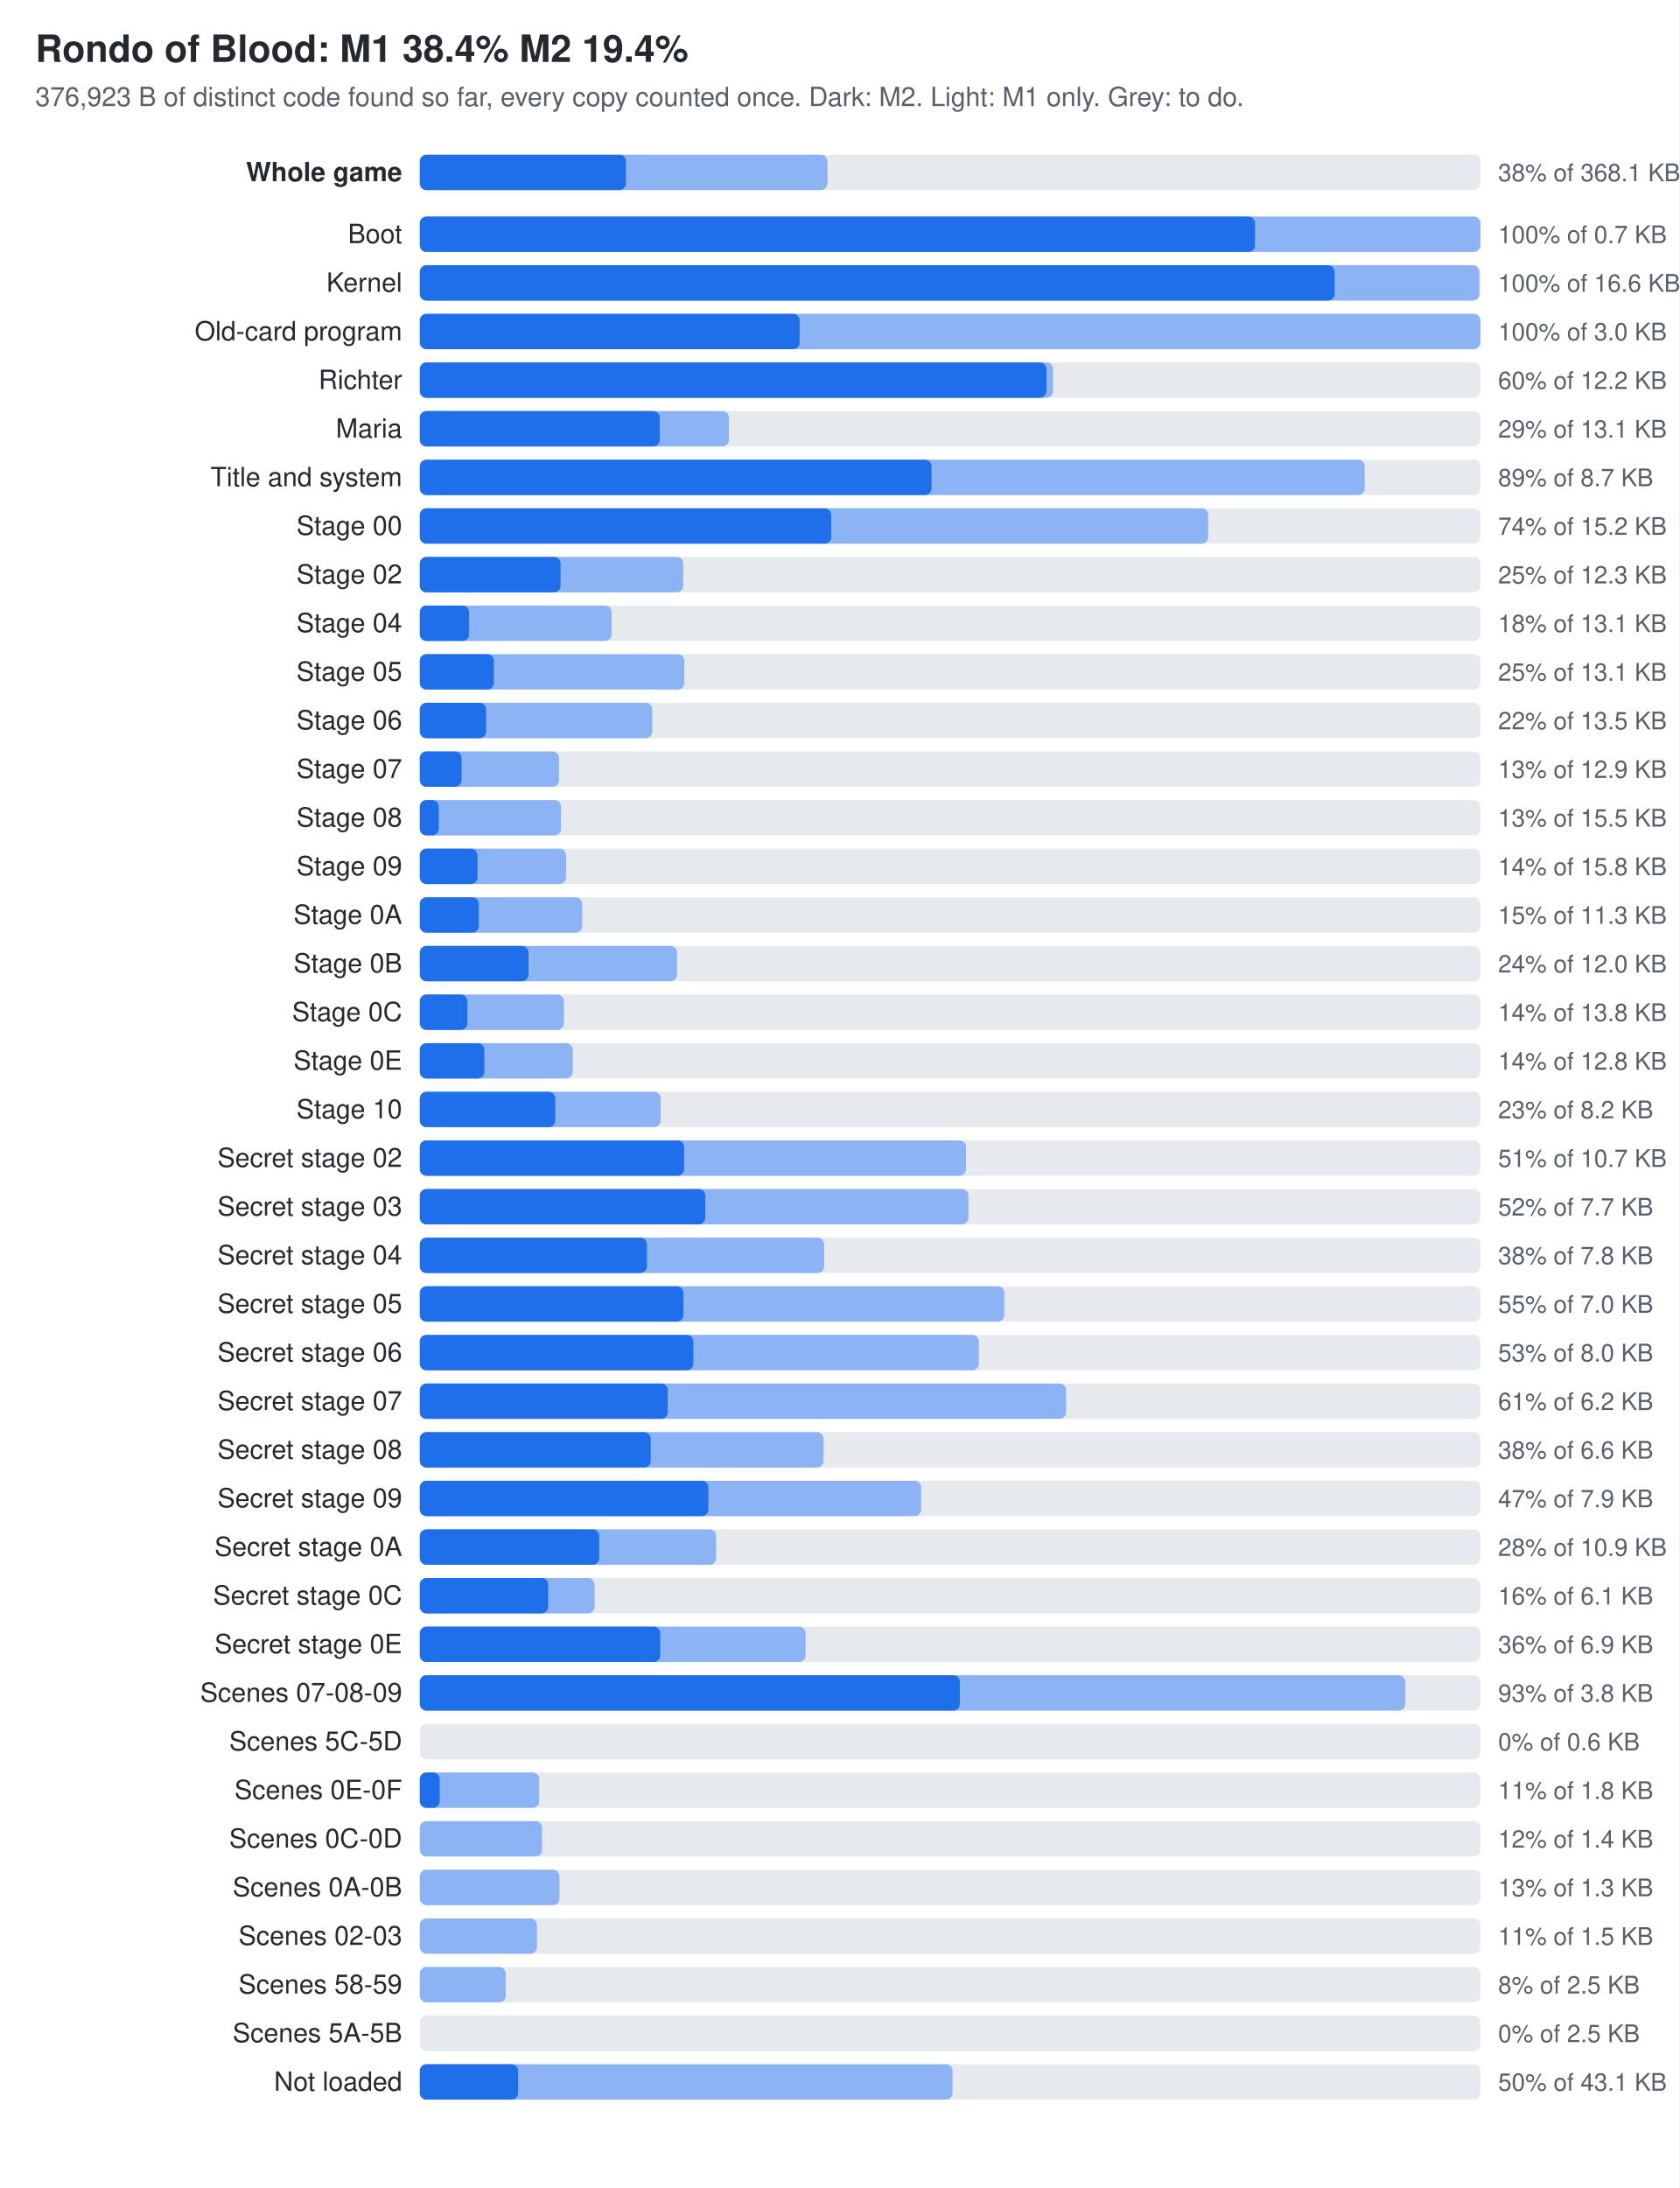
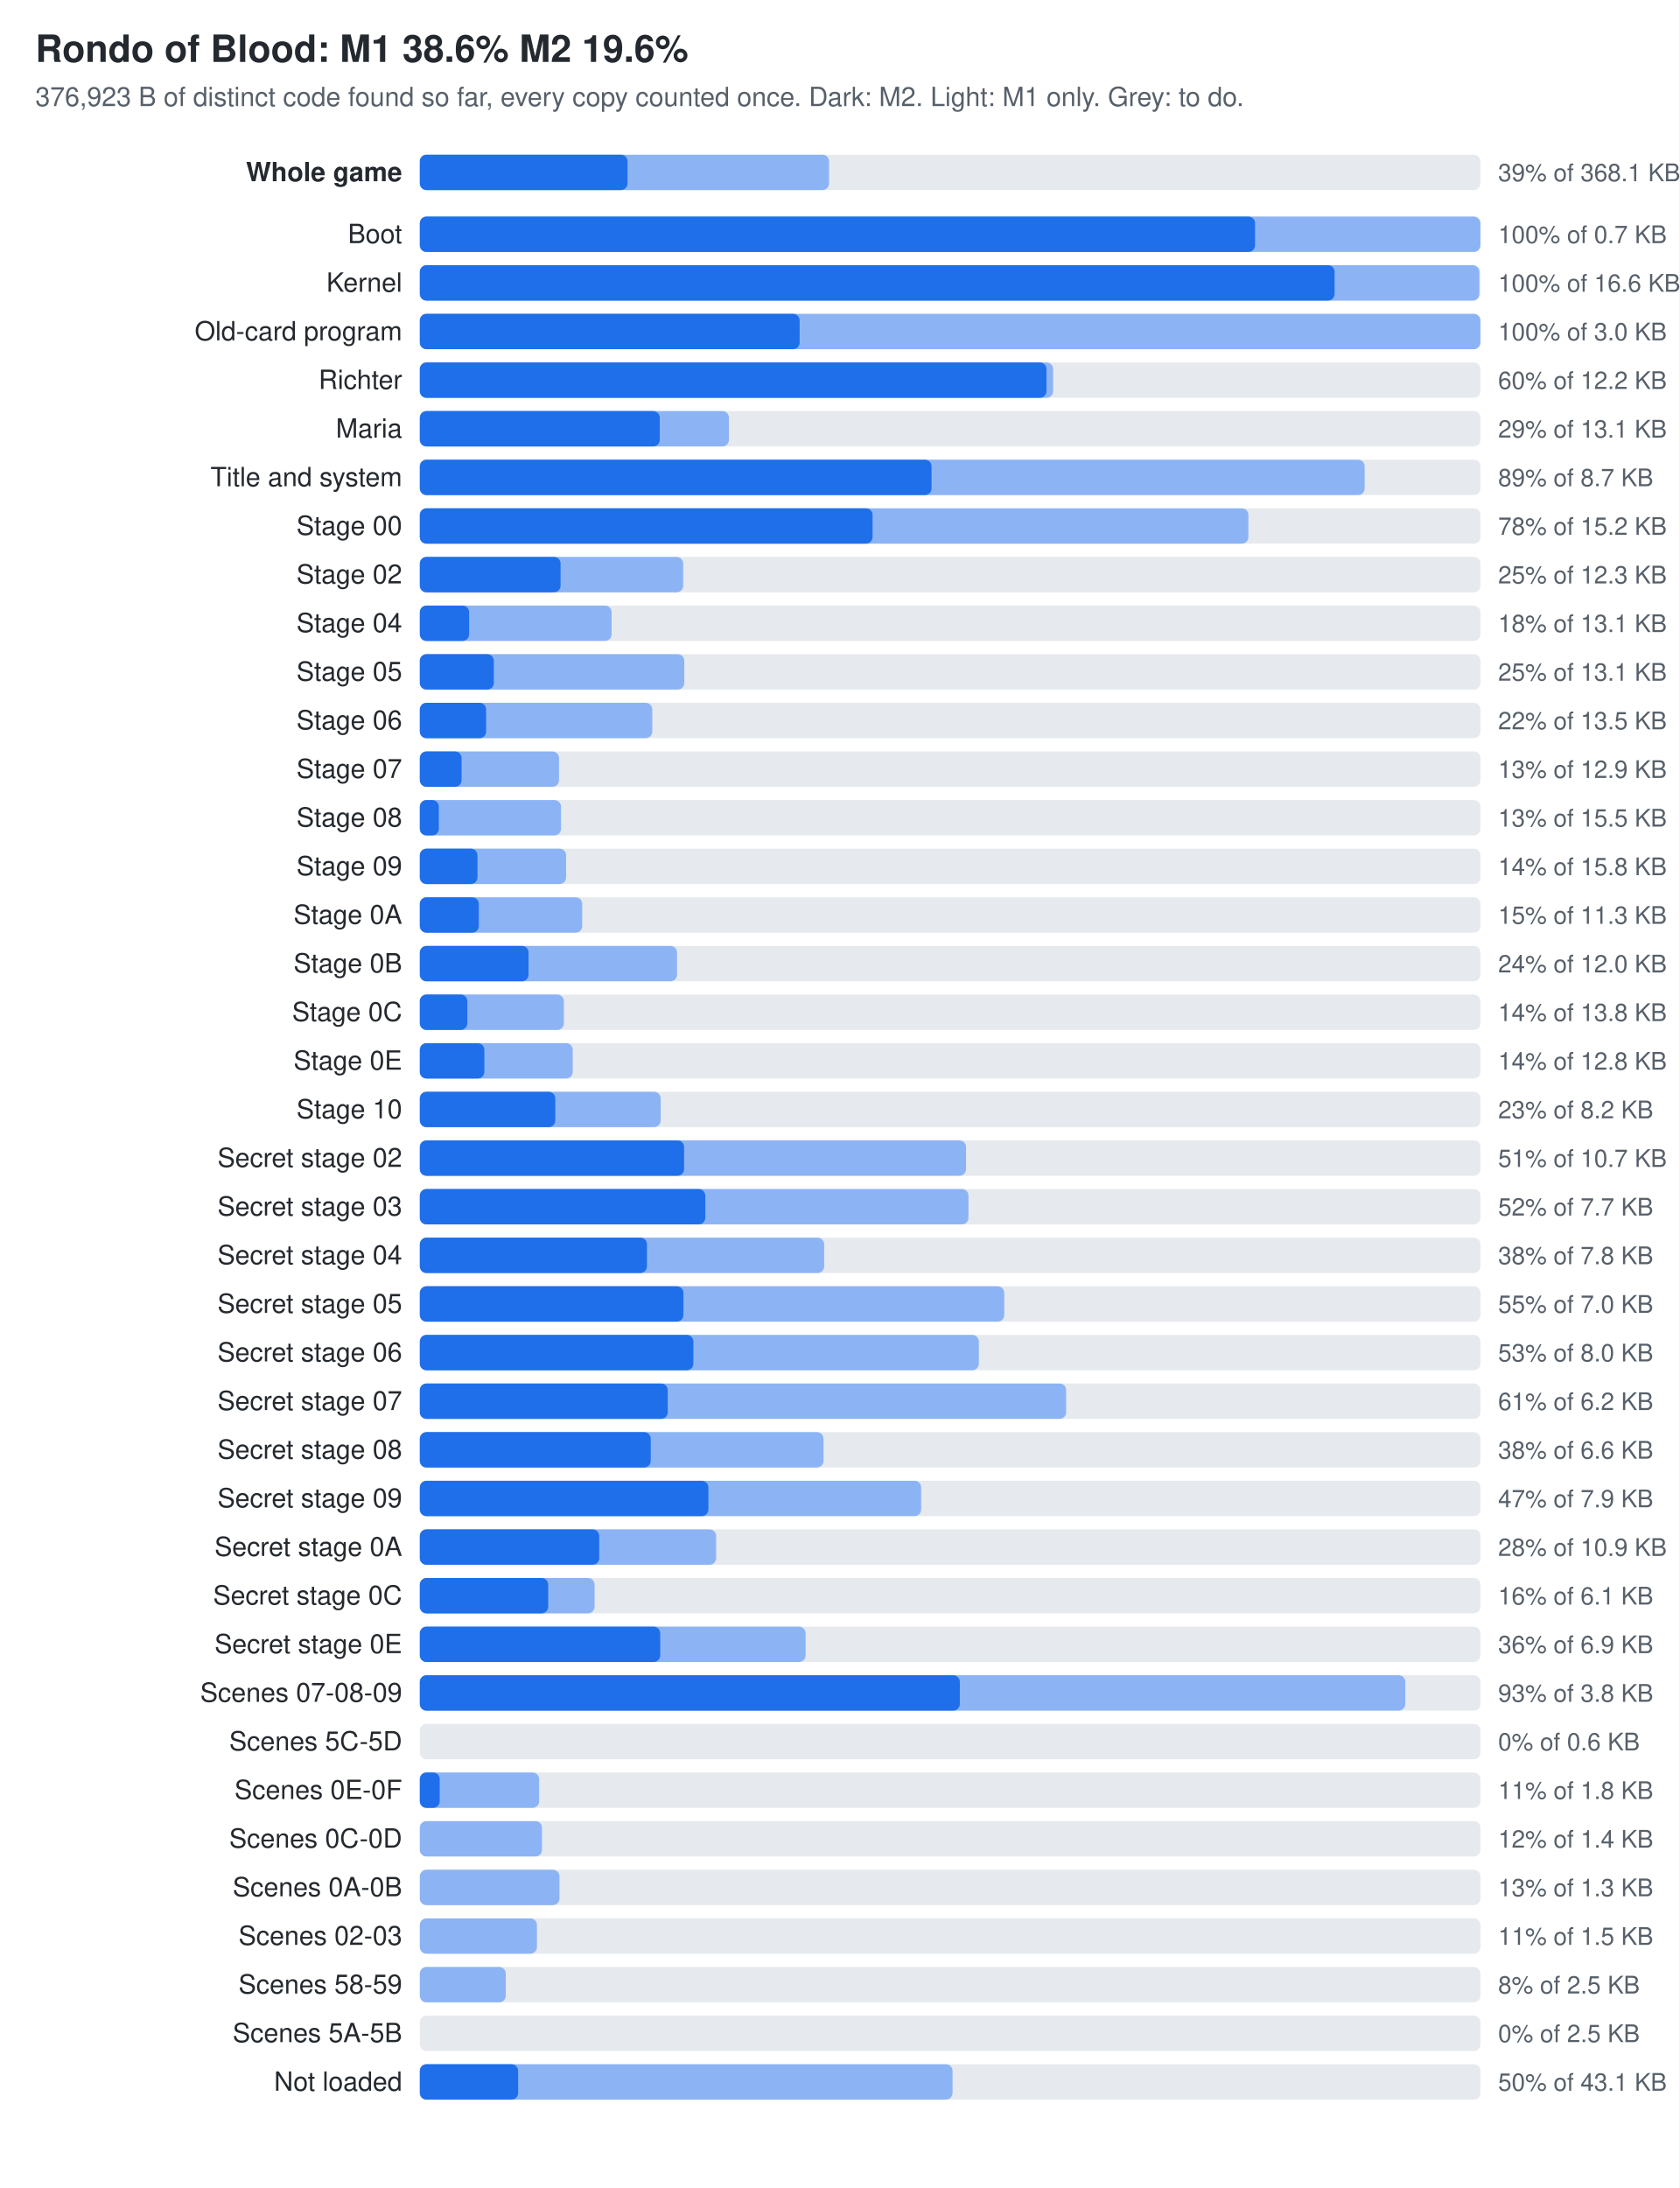
<svg xmlns="http://www.w3.org/2000/svg" width="760" height="990" viewBox="0 0 760 990" font-family="-apple-system,Segoe UI,Helvetica,Arial,sans-serif">
  <rect width="760" height="990" fill="#ffffff" />
-   <text x="16" y="28" font-size="17" font-weight="600" fill="#24292f">Rondo of Blood: M1 38.4%  M2 19.4%</text>
+   <text x="16" y="28" font-size="17" font-weight="600" fill="#24292f">Rondo of Blood: M1 38.6%  M2 19.6%</text>
  <text x="16" y="48" font-size="12" fill="#57606a">376,923 B of distinct code found so far, every copy counted once. Dark: M2. Light: M1 only. Grey: to do.</text>
  <text x="182" y="82" font-size="12" text-anchor="end" fill="#24292f" font-weight="600">Whole game</text>
  <rect x="190" y="70" width="480" height="16" rx="3" fill="#e6e9ed" />
-   <rect x="190" y="70" width="184.5" height="16" rx="3" fill="#8cb4f5" />
-   <rect x="190" y="70" width="93.3" height="16" rx="3" fill="#1f6feb" />
-   <text x="678" y="82" font-size="11" fill="#57606a">38% of 368.1 KB</text>
+   <rect x="190" y="70" width="185.2" height="16" rx="3" fill="#8cb4f5" />
+   <rect x="190" y="70" width="94.0" height="16" rx="3" fill="#1f6feb" />
+   <text x="678" y="82" font-size="11" fill="#57606a">39% of 368.1 KB</text>
  <text x="182" y="110" font-size="12" text-anchor="end" fill="#24292f">Boot</text>
  <rect x="190" y="98" width="480" height="16" rx="3" fill="#e6e9ed" />
  <rect x="190" y="98" width="480.0" height="16" rx="3" fill="#8cb4f5" />
  <rect x="190" y="98" width="378.0" height="16" rx="3" fill="#1f6feb" />
  <text x="678" y="110" font-size="11" fill="#57606a">100% of 0.7 KB</text>
  <text x="182" y="132" font-size="12" text-anchor="end" fill="#24292f">Kernel</text>
  <rect x="190" y="120" width="480" height="16" rx="3" fill="#e6e9ed" />
  <rect x="190" y="120" width="479.5" height="16" rx="3" fill="#8cb4f5" />
  <rect x="190" y="120" width="414.0" height="16" rx="3" fill="#1f6feb" />
  <text x="678" y="132" font-size="11" fill="#57606a">100% of 16.6 KB</text>
  <text x="182" y="154" font-size="12" text-anchor="end" fill="#24292f">Old-card program</text>
  <rect x="190" y="142" width="480" height="16" rx="3" fill="#e6e9ed" />
  <rect x="190" y="142" width="480.0" height="16" rx="3" fill="#8cb4f5" />
  <rect x="190" y="142" width="171.9" height="16" rx="3" fill="#1f6feb" />
  <text x="678" y="154" font-size="11" fill="#57606a">100% of 3.0 KB</text>
  <text x="182" y="176" font-size="12" text-anchor="end" fill="#24292f">Richter</text>
  <rect x="190" y="164" width="480" height="16" rx="3" fill="#e6e9ed" />
  <rect x="190" y="164" width="286.6" height="16" rx="3" fill="#8cb4f5" />
  <rect x="190" y="164" width="283.6" height="16" rx="3" fill="#1f6feb" />
  <text x="678" y="176" font-size="11" fill="#57606a">60% of 12.2 KB</text>
  <text x="182" y="198" font-size="12" text-anchor="end" fill="#24292f">Maria</text>
  <rect x="190" y="186" width="480" height="16" rx="3" fill="#e6e9ed" />
  <rect x="190" y="186" width="139.9" height="16" rx="3" fill="#8cb4f5" />
  <rect x="190" y="186" width="108.6" height="16" rx="3" fill="#1f6feb" />
  <text x="678" y="198" font-size="11" fill="#57606a">29% of 13.1 KB</text>
  <text x="182" y="220" font-size="12" text-anchor="end" fill="#24292f">Title and system</text>
  <rect x="190" y="208" width="480" height="16" rx="3" fill="#e6e9ed" />
  <rect x="190" y="208" width="427.6" height="16" rx="3" fill="#8cb4f5" />
  <rect x="190" y="208" width="231.6" height="16" rx="3" fill="#1f6feb" />
  <text x="678" y="220" font-size="11" fill="#57606a">89% of 8.7 KB</text>
  <text x="182" y="242" font-size="12" text-anchor="end" fill="#24292f">Stage 00</text>
  <rect x="190" y="230" width="480" height="16" rx="3" fill="#e6e9ed" />
-   <rect x="190" y="230" width="356.8" height="16" rx="3" fill="#8cb4f5" />
-   <rect x="190" y="230" width="186.2" height="16" rx="3" fill="#1f6feb" />
-   <text x="678" y="242" font-size="11" fill="#57606a">74% of 15.2 KB</text>
+   <rect x="190" y="230" width="375.0" height="16" rx="3" fill="#8cb4f5" />
+   <rect x="190" y="230" width="204.9" height="16" rx="3" fill="#1f6feb" />
+   <text x="678" y="242" font-size="11" fill="#57606a">78% of 15.2 KB</text>
  <text x="182" y="264" font-size="12" text-anchor="end" fill="#24292f">Stage 02</text>
  <rect x="190" y="252" width="480" height="16" rx="3" fill="#e6e9ed" />
  <rect x="190" y="252" width="119.2" height="16" rx="3" fill="#8cb4f5" />
  <rect x="190" y="252" width="63.7" height="16" rx="3" fill="#1f6feb" />
  <text x="678" y="264" font-size="11" fill="#57606a">25% of 12.3 KB</text>
  <text x="182" y="286" font-size="12" text-anchor="end" fill="#24292f">Stage 04</text>
  <rect x="190" y="274" width="480" height="16" rx="3" fill="#e6e9ed" />
  <rect x="190" y="274" width="86.8" height="16" rx="3" fill="#8cb4f5" />
  <rect x="190" y="274" width="22.3" height="16" rx="3" fill="#1f6feb" />
  <text x="678" y="286" font-size="11" fill="#57606a">18% of 13.1 KB</text>
  <text x="182" y="308" font-size="12" text-anchor="end" fill="#24292f">Stage 05</text>
  <rect x="190" y="296" width="480" height="16" rx="3" fill="#e6e9ed" />
  <rect x="190" y="296" width="119.7" height="16" rx="3" fill="#8cb4f5" />
  <rect x="190" y="296" width="33.5" height="16" rx="3" fill="#1f6feb" />
  <text x="678" y="308" font-size="11" fill="#57606a">25% of 13.1 KB</text>
  <text x="182" y="330" font-size="12" text-anchor="end" fill="#24292f">Stage 06</text>
  <rect x="190" y="318" width="480" height="16" rx="3" fill="#e6e9ed" />
  <rect x="190" y="318" width="105.2" height="16" rx="3" fill="#8cb4f5" />
  <rect x="190" y="318" width="30.0" height="16" rx="3" fill="#1f6feb" />
  <text x="678" y="330" font-size="11" fill="#57606a">22% of 13.5 KB</text>
  <text x="182" y="352" font-size="12" text-anchor="end" fill="#24292f">Stage 07</text>
  <rect x="190" y="340" width="480" height="16" rx="3" fill="#e6e9ed" />
  <rect x="190" y="340" width="63.0" height="16" rx="3" fill="#8cb4f5" />
  <rect x="190" y="340" width="18.9" height="16" rx="3" fill="#1f6feb" />
  <text x="678" y="352" font-size="11" fill="#57606a">13% of 12.9 KB</text>
  <text x="182" y="374" font-size="12" text-anchor="end" fill="#24292f">Stage 08</text>
  <rect x="190" y="362" width="480" height="16" rx="3" fill="#e6e9ed" />
  <rect x="190" y="362" width="63.9" height="16" rx="3" fill="#8cb4f5" />
  <rect x="190" y="362" width="8.6" height="16" rx="3" fill="#1f6feb" />
  <text x="678" y="374" font-size="11" fill="#57606a">13% of 15.5 KB</text>
  <text x="182" y="396" font-size="12" text-anchor="end" fill="#24292f">Stage 09</text>
  <rect x="190" y="384" width="480" height="16" rx="3" fill="#e6e9ed" />
  <rect x="190" y="384" width="66.2" height="16" rx="3" fill="#8cb4f5" />
  <rect x="190" y="384" width="26.1" height="16" rx="3" fill="#1f6feb" />
  <text x="678" y="396" font-size="11" fill="#57606a">14% of 15.8 KB</text>
  <text x="182" y="418" font-size="12" text-anchor="end" fill="#24292f">Stage 0A</text>
  <rect x="190" y="406" width="480" height="16" rx="3" fill="#e6e9ed" />
  <rect x="190" y="406" width="73.5" height="16" rx="3" fill="#8cb4f5" />
  <rect x="190" y="406" width="26.7" height="16" rx="3" fill="#1f6feb" />
  <text x="678" y="418" font-size="11" fill="#57606a">15% of 11.3 KB</text>
  <text x="182" y="440" font-size="12" text-anchor="end" fill="#24292f">Stage 0B</text>
  <rect x="190" y="428" width="480" height="16" rx="3" fill="#e6e9ed" />
  <rect x="190" y="428" width="116.4" height="16" rx="3" fill="#8cb4f5" />
  <rect x="190" y="428" width="49.2" height="16" rx="3" fill="#1f6feb" />
  <text x="678" y="440" font-size="11" fill="#57606a">24% of 12.0 KB</text>
  <text x="182" y="462" font-size="12" text-anchor="end" fill="#24292f">Stage 0C</text>
  <rect x="190" y="450" width="480" height="16" rx="3" fill="#e6e9ed" />
  <rect x="190" y="450" width="65.2" height="16" rx="3" fill="#8cb4f5" />
  <rect x="190" y="450" width="21.5" height="16" rx="3" fill="#1f6feb" />
  <text x="678" y="462" font-size="11" fill="#57606a">14% of 13.8 KB</text>
  <text x="182" y="484" font-size="12" text-anchor="end" fill="#24292f">Stage 0E</text>
  <rect x="190" y="472" width="480" height="16" rx="3" fill="#e6e9ed" />
  <rect x="190" y="472" width="69.2" height="16" rx="3" fill="#8cb4f5" />
  <rect x="190" y="472" width="29.2" height="16" rx="3" fill="#1f6feb" />
  <text x="678" y="484" font-size="11" fill="#57606a">14% of 12.8 KB</text>
  <text x="182" y="506" font-size="12" text-anchor="end" fill="#24292f">Stage 10</text>
  <rect x="190" y="494" width="480" height="16" rx="3" fill="#e6e9ed" />
  <rect x="190" y="494" width="109.0" height="16" rx="3" fill="#8cb4f5" />
  <rect x="190" y="494" width="61.3" height="16" rx="3" fill="#1f6feb" />
  <text x="678" y="506" font-size="11" fill="#57606a">23% of 8.2 KB</text>
  <text x="182" y="528" font-size="12" text-anchor="end" fill="#24292f">Secret stage 02</text>
  <rect x="190" y="516" width="480" height="16" rx="3" fill="#e6e9ed" />
  <rect x="190" y="516" width="247.2" height="16" rx="3" fill="#8cb4f5" />
  <rect x="190" y="516" width="119.6" height="16" rx="3" fill="#1f6feb" />
  <text x="678" y="528" font-size="11" fill="#57606a">51% of 10.7 KB</text>
  <text x="182" y="550" font-size="12" text-anchor="end" fill="#24292f">Secret stage 03</text>
  <rect x="190" y="538" width="480" height="16" rx="3" fill="#e6e9ed" />
  <rect x="190" y="538" width="248.3" height="16" rx="3" fill="#8cb4f5" />
  <rect x="190" y="538" width="129.2" height="16" rx="3" fill="#1f6feb" />
  <text x="678" y="550" font-size="11" fill="#57606a">52% of 7.7 KB</text>
  <text x="182" y="572" font-size="12" text-anchor="end" fill="#24292f">Secret stage 04</text>
  <rect x="190" y="560" width="480" height="16" rx="3" fill="#e6e9ed" />
  <rect x="190" y="560" width="183.0" height="16" rx="3" fill="#8cb4f5" />
  <rect x="190" y="560" width="102.8" height="16" rx="3" fill="#1f6feb" />
  <text x="678" y="572" font-size="11" fill="#57606a">38% of 7.8 KB</text>
  <text x="182" y="594" font-size="12" text-anchor="end" fill="#24292f">Secret stage 05</text>
  <rect x="190" y="582" width="480" height="16" rx="3" fill="#e6e9ed" />
  <rect x="190" y="582" width="264.5" height="16" rx="3" fill="#8cb4f5" />
  <rect x="190" y="582" width="119.3" height="16" rx="3" fill="#1f6feb" />
  <text x="678" y="594" font-size="11" fill="#57606a">55% of 7.0 KB</text>
  <text x="182" y="616" font-size="12" text-anchor="end" fill="#24292f">Secret stage 06</text>
  <rect x="190" y="604" width="480" height="16" rx="3" fill="#e6e9ed" />
  <rect x="190" y="604" width="253.0" height="16" rx="3" fill="#8cb4f5" />
  <rect x="190" y="604" width="123.8" height="16" rx="3" fill="#1f6feb" />
  <text x="678" y="616" font-size="11" fill="#57606a">53% of 8.0 KB</text>
  <text x="182" y="638" font-size="12" text-anchor="end" fill="#24292f">Secret stage 07</text>
  <rect x="190" y="626" width="480" height="16" rx="3" fill="#e6e9ed" />
  <rect x="190" y="626" width="292.5" height="16" rx="3" fill="#8cb4f5" />
  <rect x="190" y="626" width="112.2" height="16" rx="3" fill="#1f6feb" />
  <text x="678" y="638" font-size="11" fill="#57606a">61% of 6.2 KB</text>
  <text x="182" y="660" font-size="12" text-anchor="end" fill="#24292f">Secret stage 08</text>
  <rect x="190" y="648" width="480" height="16" rx="3" fill="#e6e9ed" />
  <rect x="190" y="648" width="182.7" height="16" rx="3" fill="#8cb4f5" />
  <rect x="190" y="648" width="104.5" height="16" rx="3" fill="#1f6feb" />
  <text x="678" y="660" font-size="11" fill="#57606a">38% of 6.6 KB</text>
  <text x="182" y="682" font-size="12" text-anchor="end" fill="#24292f">Secret stage 09</text>
  <rect x="190" y="670" width="480" height="16" rx="3" fill="#e6e9ed" />
  <rect x="190" y="670" width="226.9" height="16" rx="3" fill="#8cb4f5" />
  <rect x="190" y="670" width="130.6" height="16" rx="3" fill="#1f6feb" />
  <text x="678" y="682" font-size="11" fill="#57606a">47% of 7.9 KB</text>
  <text x="182" y="704" font-size="12" text-anchor="end" fill="#24292f">Secret stage 0A</text>
  <rect x="190" y="692" width="480" height="16" rx="3" fill="#e6e9ed" />
  <rect x="190" y="692" width="134.1" height="16" rx="3" fill="#8cb4f5" />
  <rect x="190" y="692" width="81.2" height="16" rx="3" fill="#1f6feb" />
  <text x="678" y="704" font-size="11" fill="#57606a">28% of 10.9 KB</text>
  <text x="182" y="726" font-size="12" text-anchor="end" fill="#24292f">Secret stage 0C</text>
  <rect x="190" y="714" width="480" height="16" rx="3" fill="#e6e9ed" />
  <rect x="190" y="714" width="79.1" height="16" rx="3" fill="#8cb4f5" />
  <rect x="190" y="714" width="58.1" height="16" rx="3" fill="#1f6feb" />
  <text x="678" y="726" font-size="11" fill="#57606a">16% of 6.1 KB</text>
  <text x="182" y="748" font-size="12" text-anchor="end" fill="#24292f">Secret stage 0E</text>
  <rect x="190" y="736" width="480" height="16" rx="3" fill="#e6e9ed" />
  <rect x="190" y="736" width="174.6" height="16" rx="3" fill="#8cb4f5" />
  <rect x="190" y="736" width="108.8" height="16" rx="3" fill="#1f6feb" />
  <text x="678" y="748" font-size="11" fill="#57606a">36% of 6.9 KB</text>
  <text x="182" y="770" font-size="12" text-anchor="end" fill="#24292f">Scenes 07-08-09</text>
  <rect x="190" y="758" width="480" height="16" rx="3" fill="#e6e9ed" />
  <rect x="190" y="758" width="446.0" height="16" rx="3" fill="#8cb4f5" />
  <rect x="190" y="758" width="244.4" height="16" rx="3" fill="#1f6feb" />
  <text x="678" y="770" font-size="11" fill="#57606a">93% of 3.8 KB</text>
  <text x="182" y="792" font-size="12" text-anchor="end" fill="#24292f">Scenes 5C-5D</text>
  <rect x="190" y="780" width="480" height="16" rx="3" fill="#e6e9ed" />
  <text x="678" y="792" font-size="11" fill="#57606a">0% of 0.6 KB</text>
  <text x="182" y="814" font-size="12" text-anchor="end" fill="#24292f">Scenes 0E-0F</text>
  <rect x="190" y="802" width="480" height="16" rx="3" fill="#e6e9ed" />
  <rect x="190" y="802" width="54.0" height="16" rx="3" fill="#8cb4f5" />
  <rect x="190" y="802" width="9.0" height="16" rx="3" fill="#1f6feb" />
  <text x="678" y="814" font-size="11" fill="#57606a">11% of 1.8 KB</text>
  <text x="182" y="836" font-size="12" text-anchor="end" fill="#24292f">Scenes 0C-0D</text>
  <rect x="190" y="824" width="480" height="16" rx="3" fill="#e6e9ed" />
  <rect x="190" y="824" width="55.3" height="16" rx="3" fill="#8cb4f5" />
  <text x="678" y="836" font-size="11" fill="#57606a">12% of 1.4 KB</text>
  <text x="182" y="858" font-size="12" text-anchor="end" fill="#24292f">Scenes 0A-0B</text>
  <rect x="190" y="846" width="480" height="16" rx="3" fill="#e6e9ed" />
  <rect x="190" y="846" width="63.2" height="16" rx="3" fill="#8cb4f5" />
  <text x="678" y="858" font-size="11" fill="#57606a">13% of 1.3 KB</text>
  <text x="182" y="880" font-size="12" text-anchor="end" fill="#24292f">Scenes 02-03</text>
  <rect x="190" y="868" width="480" height="16" rx="3" fill="#e6e9ed" />
  <rect x="190" y="868" width="53.0" height="16" rx="3" fill="#8cb4f5" />
  <text x="678" y="880" font-size="11" fill="#57606a">11% of 1.5 KB</text>
  <text x="182" y="902" font-size="12" text-anchor="end" fill="#24292f">Scenes 58-59</text>
  <rect x="190" y="890" width="480" height="16" rx="3" fill="#e6e9ed" />
  <rect x="190" y="890" width="38.9" height="16" rx="3" fill="#8cb4f5" />
  <text x="678" y="902" font-size="11" fill="#57606a">8% of 2.5 KB</text>
  <text x="182" y="924" font-size="12" text-anchor="end" fill="#24292f">Scenes 5A-5B</text>
  <rect x="190" y="912" width="480" height="16" rx="3" fill="#e6e9ed" />
  <text x="678" y="924" font-size="11" fill="#57606a">0% of 2.5 KB</text>
  <text x="182" y="946" font-size="12" text-anchor="end" fill="#24292f">Not loaded</text>
  <rect x="190" y="934" width="480" height="16" rx="3" fill="#e6e9ed" />
  <rect x="190" y="934" width="241.1" height="16" rx="3" fill="#8cb4f5" />
  <rect x="190" y="934" width="44.5" height="16" rx="3" fill="#1f6feb" />
  <text x="678" y="946" font-size="11" fill="#57606a">50% of 43.1 KB</text>
</svg>
